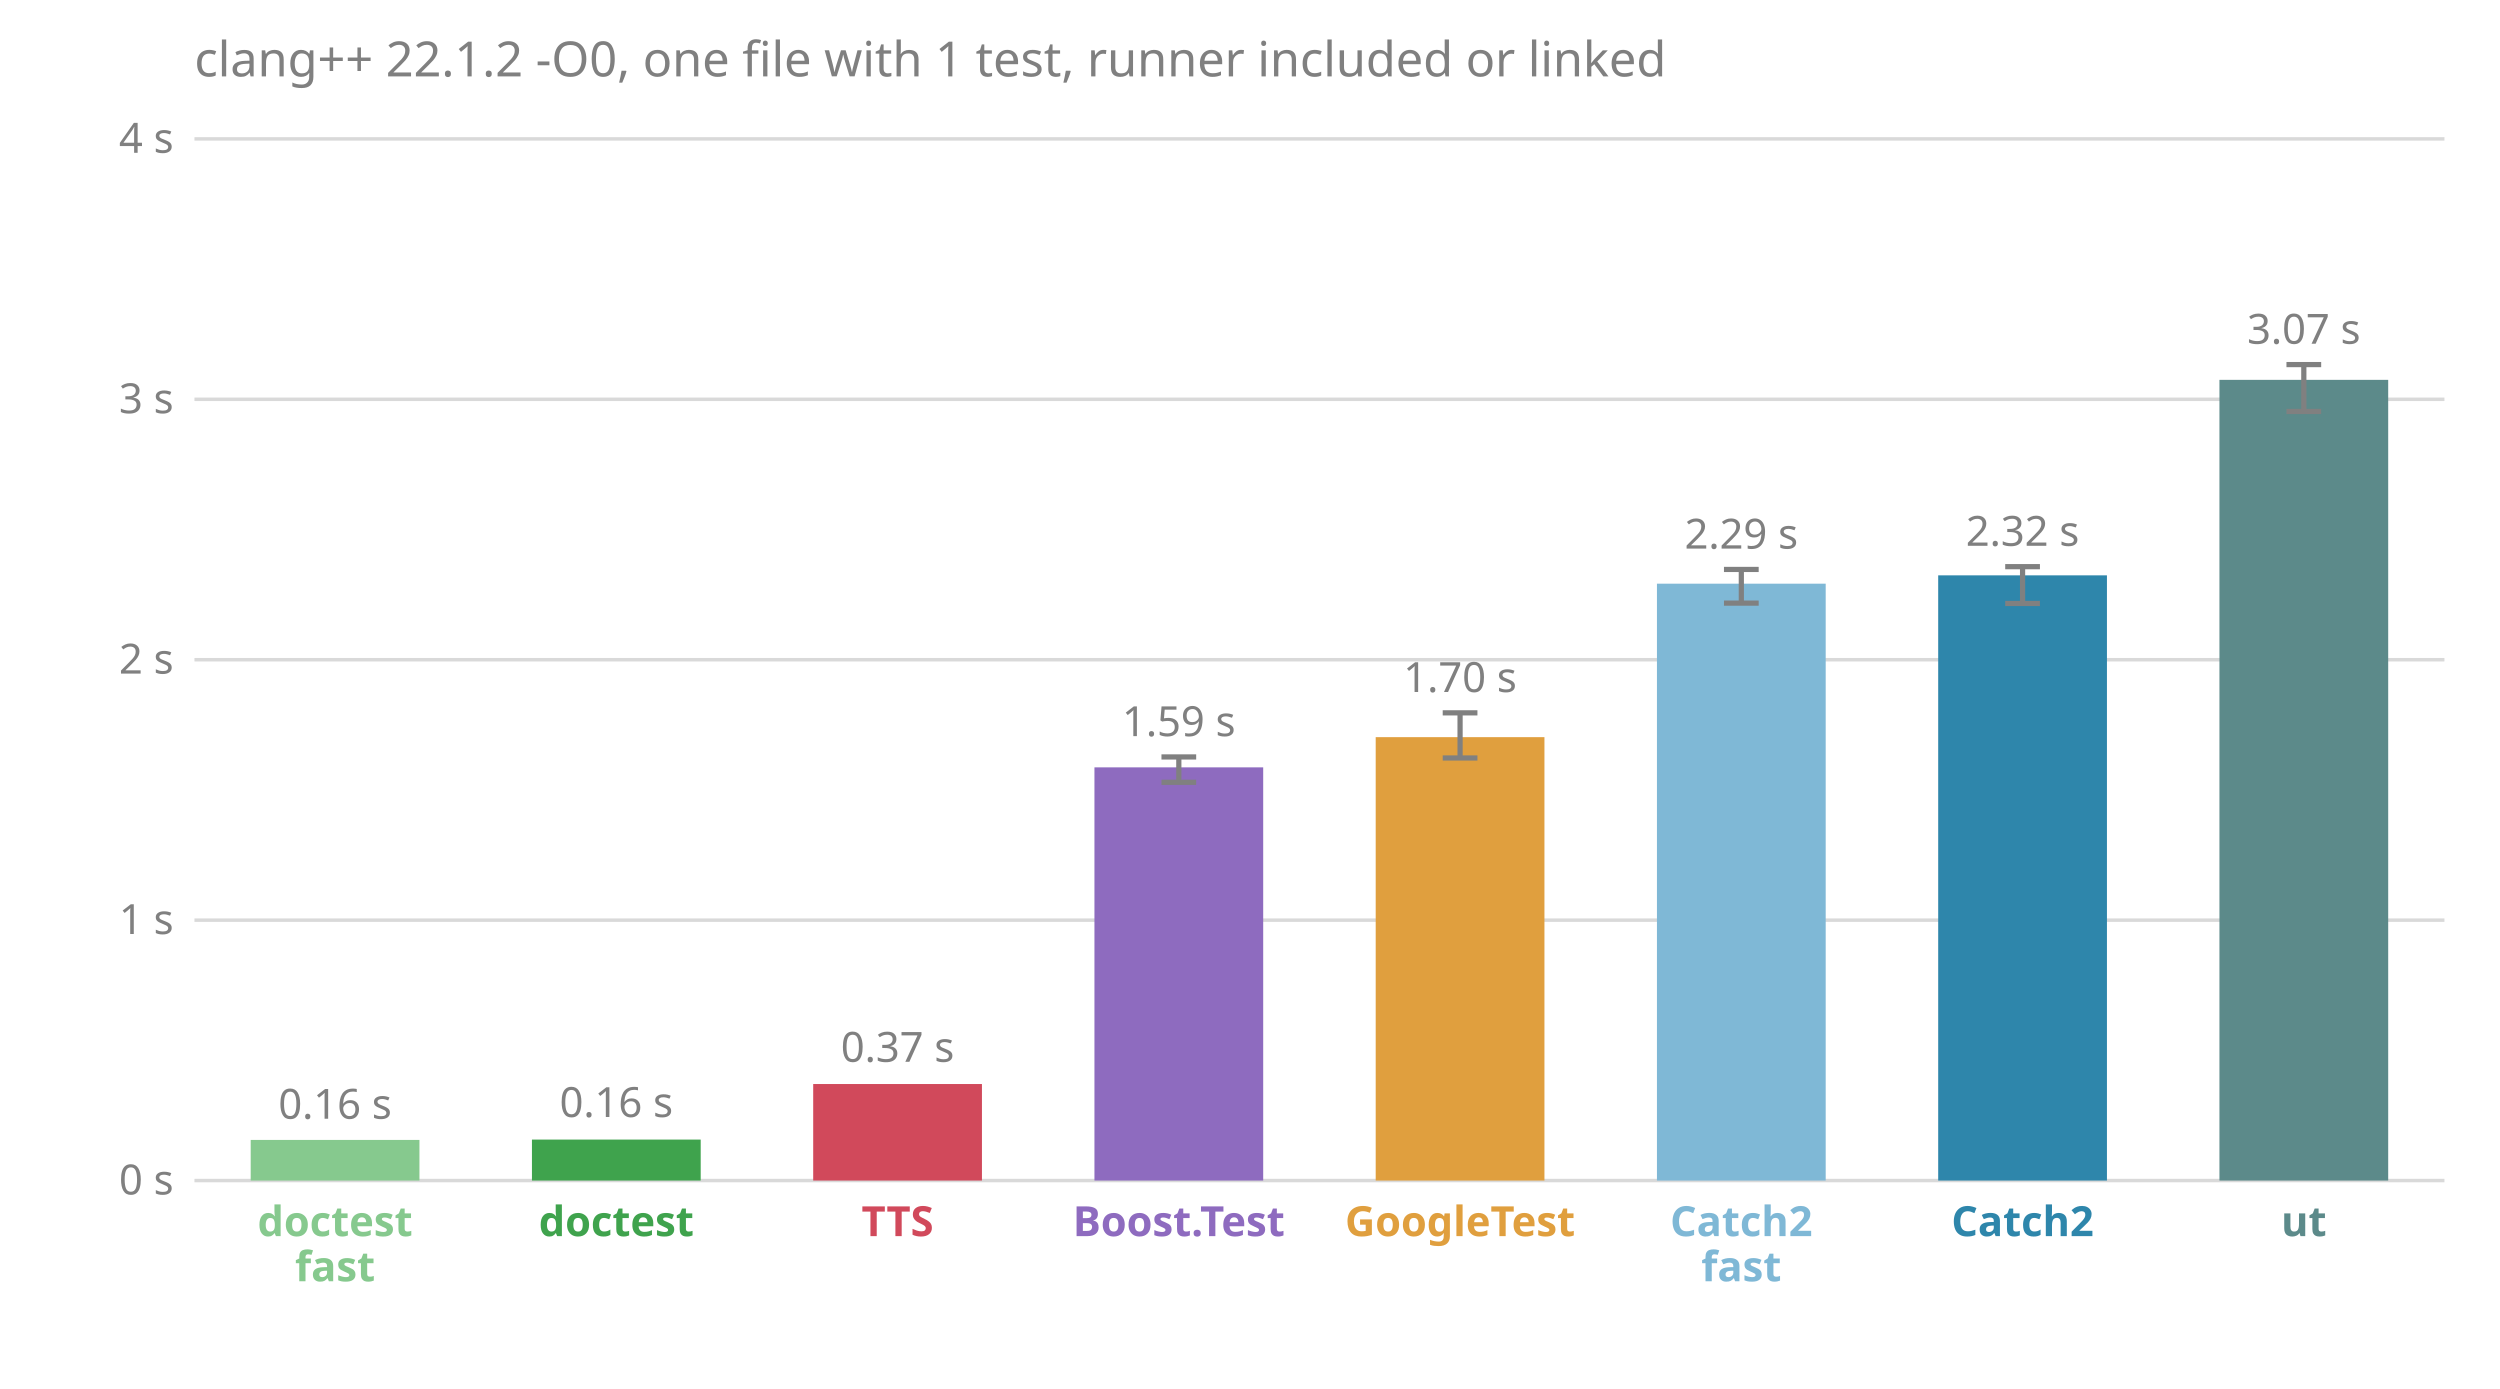
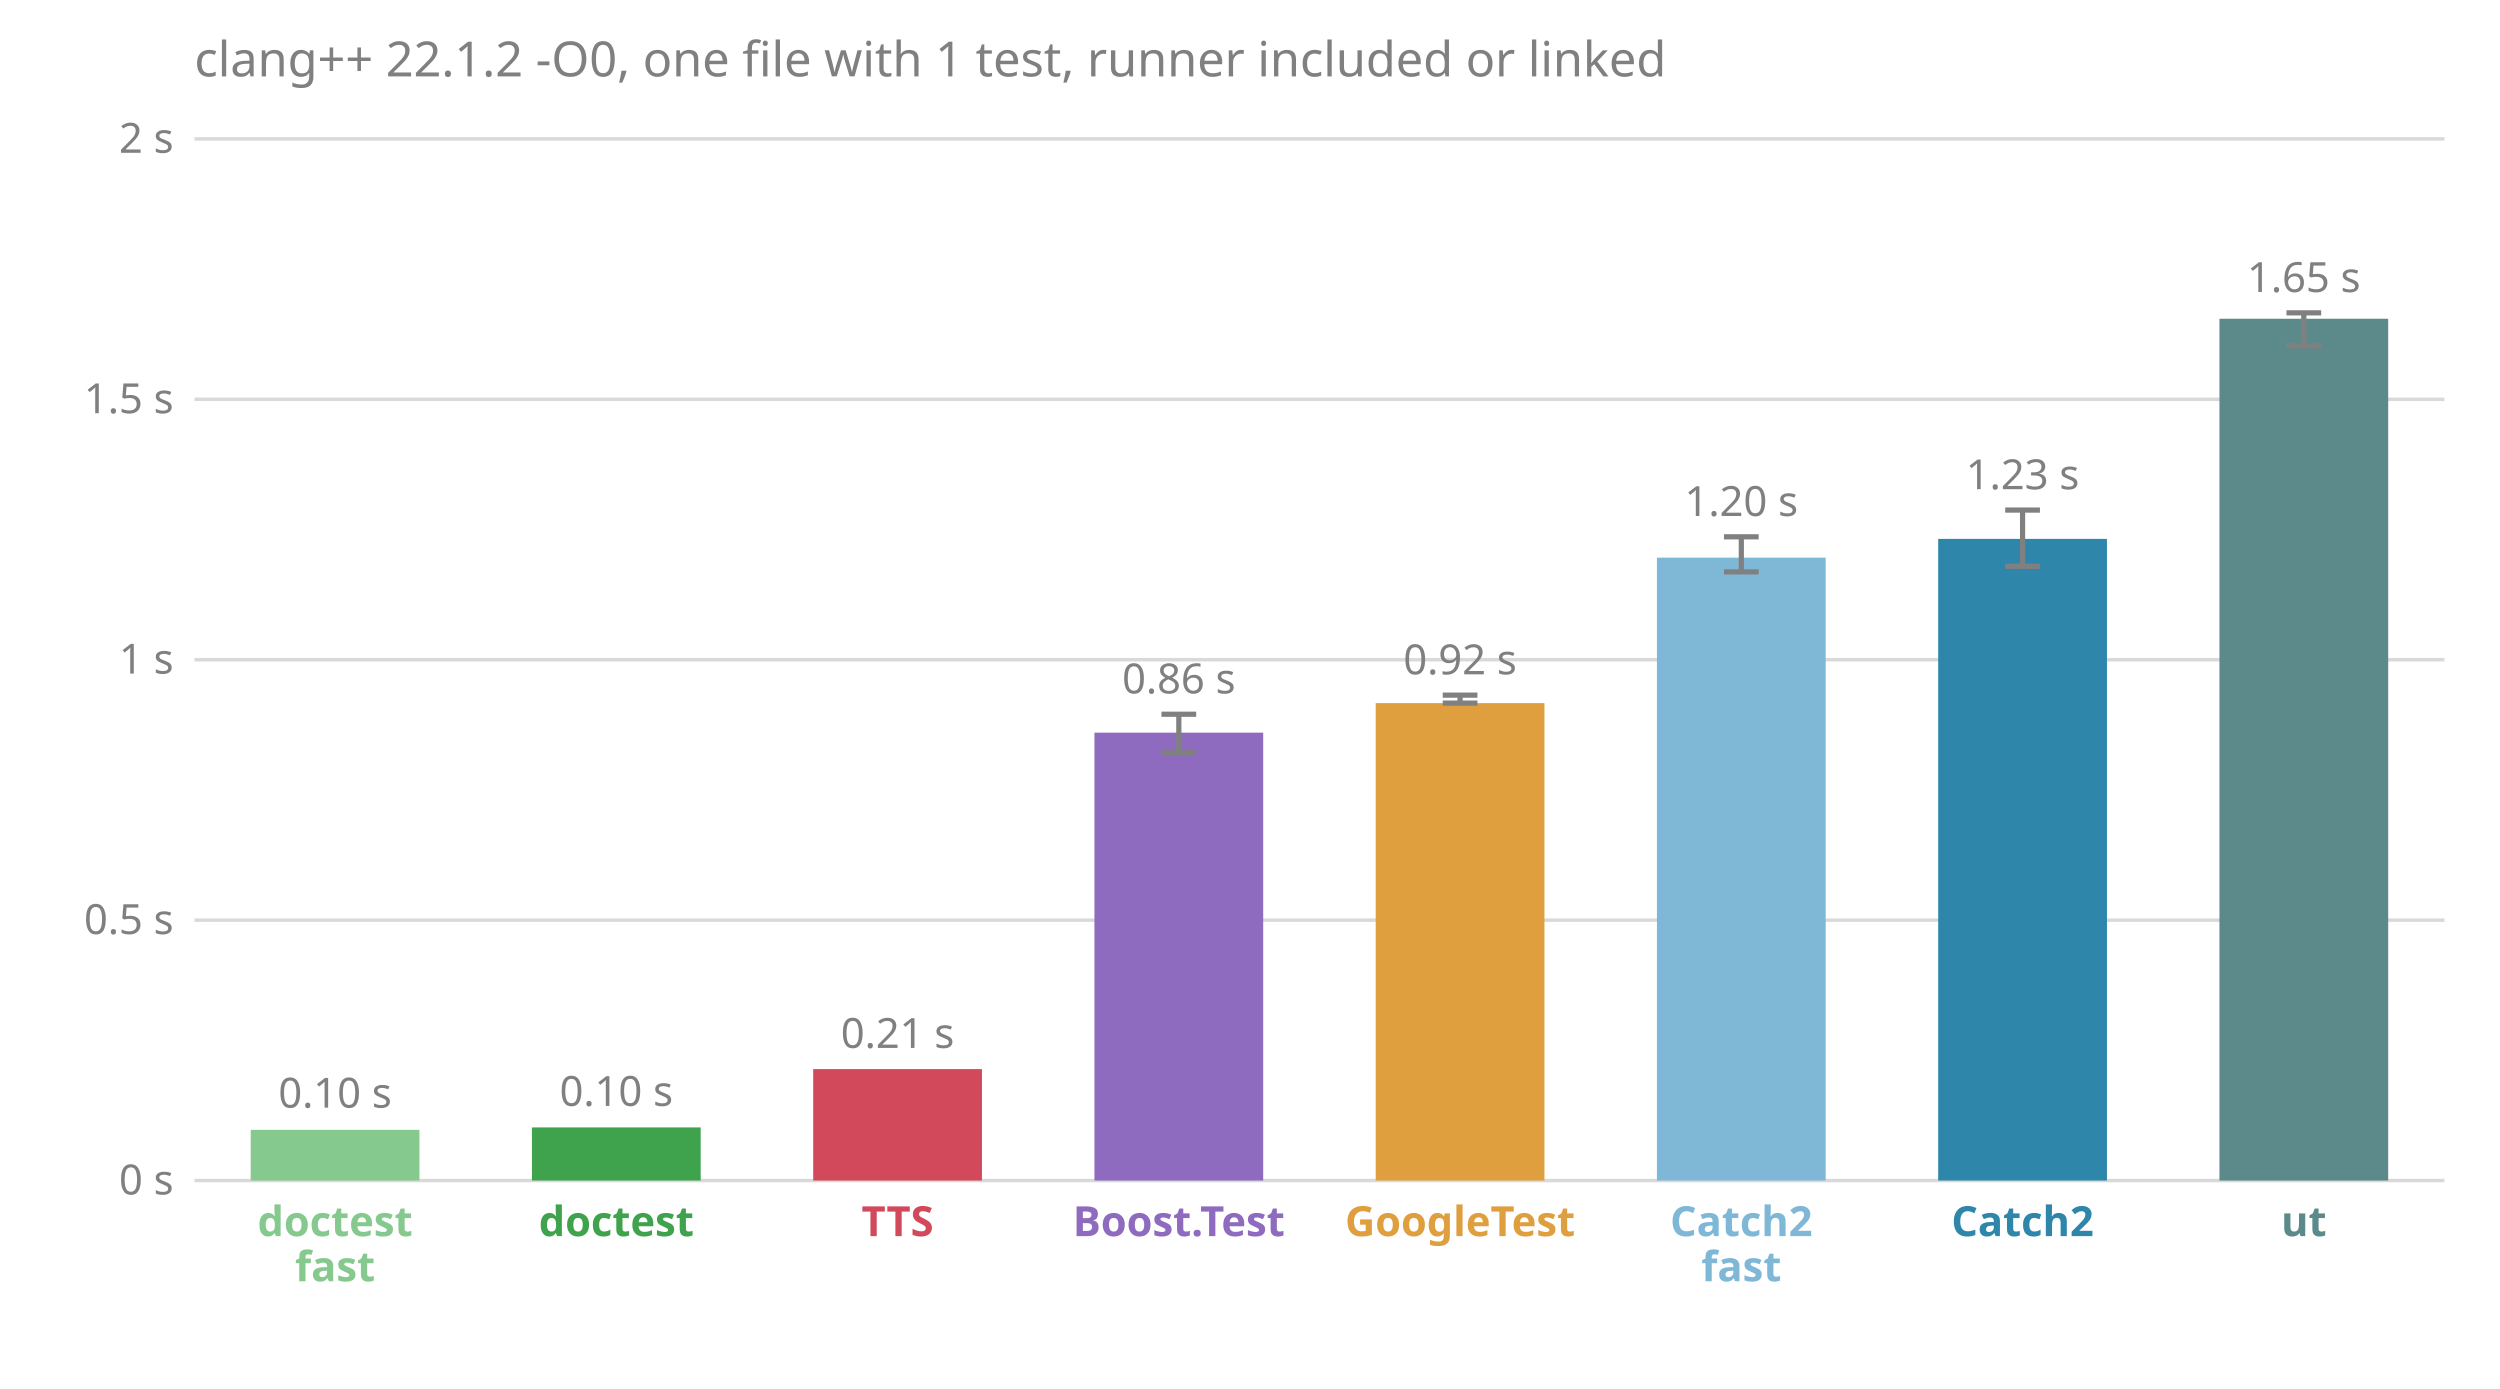
<svg xmlns="http://www.w3.org/2000/svg" viewBox="0 0 720 400" font-family="sans-serif" font-size="12">
  <text x="56.0" y="22.0" fill="#808080" font-size="14">clang++ 22.1.2 -O0, one file with 1 test, runner included or linked</text>
  <line x1="56.0" x2="704.0" y1="340.0" y2="340.0" stroke="#808080" stroke-opacity="0.3" />
  <text x="50.0" y="344.0" fill="#808080" text-anchor="end">0 s</text>
  <line x1="56.0" x2="704.0" y1="265.0" y2="265.0" stroke="#808080" stroke-opacity="0.3" />
-   <text x="50.0" y="269.0" fill="#808080" text-anchor="end">1 s</text>
+   <text x="50.0" y="269.0" fill="#808080" text-anchor="end">0.5 s</text>
  <line x1="56.0" x2="704.0" y1="190.0" y2="190.0" stroke="#808080" stroke-opacity="0.3" />
-   <text x="50.0" y="194.0" fill="#808080" text-anchor="end">2 s</text>
+   <text x="50.0" y="194.0" fill="#808080" text-anchor="end">1 s</text>
  <line x1="56.0" x2="704.0" y1="115.0" y2="115.0" stroke="#808080" stroke-opacity="0.3" />
-   <text x="50.0" y="119.0" fill="#808080" text-anchor="end">3 s</text>
+   <text x="50.0" y="119.0" fill="#808080" text-anchor="end">1.5 s</text>
  <line x1="56.0" x2="704.0" y1="40.0" y2="40.0" stroke="#808080" stroke-opacity="0.3" />
-   <text x="50.0" y="44.0" fill="#808080" text-anchor="end">4 s</text>
-   <rect x="72.2" y="328.3" width="48.6" height="11.7" fill="#86c98e" />
-   <text x="96.5" y="322.2" fill="#808080" text-anchor="middle">0.16 s</text>
+   <text x="50.0" y="44.0" fill="#808080" text-anchor="end">2 s</text>
+   <rect x="72.2" y="325.4" width="48.6" height="14.6" fill="#86c98e" />
+   <text x="96.5" y="319.0" fill="#808080" text-anchor="middle">0.10 s</text>
  <text x="96.5" y="356.0" fill="#86c98e" font-weight="bold" text-anchor="middle">doctest</text>
  <text x="96.5" y="369.0" fill="#86c98e" font-weight="bold" text-anchor="middle">fast</text>
-   <rect x="153.2" y="328.2" width="48.6" height="11.8" fill="#3fa34d" />
-   <text x="177.5" y="321.7" fill="#808080" text-anchor="middle">0.16 s</text>
+   <rect x="153.2" y="324.7" width="48.6" height="15.3" fill="#3fa34d" />
+   <text x="177.5" y="318.5" fill="#808080" text-anchor="middle">0.10 s</text>
  <text x="177.5" y="356.0" fill="#3fa34d" font-weight="bold" text-anchor="middle">doctest</text>
-   <rect x="234.2" y="312.2" width="48.6" height="27.8" fill="#d1495b" />
-   <text x="258.5" y="305.8" fill="#808080" text-anchor="middle">0.37 s</text>
+   <rect x="234.2" y="307.9" width="48.6" height="32.1" fill="#d1495b" />
+   <text x="258.5" y="301.8" fill="#808080" text-anchor="middle">0.21 s</text>
  <text x="258.5" y="356.0" fill="#d1495b" font-weight="bold" text-anchor="middle">TTS</text>
-   <rect x="315.2" y="221.0" width="48.6" height="119.0" fill="#8e6bbf" />
-   <line x1="339.5" x2="339.5" y1="225.3" y2="218.0" stroke="#808080" stroke-width="1.5" />
-   <line x1="334.5" x2="344.5" y1="225.3" y2="225.3" stroke="#808080" stroke-width="1.5" />
-   <line x1="334.5" x2="344.5" y1="218.0" y2="218.0" stroke="#808080" stroke-width="1.5" />
-   <text x="339.5" y="212.0" fill="#808080" text-anchor="middle">1.59 s</text>
+   <rect x="315.2" y="211.0" width="48.6" height="129.0" fill="#8e6bbf" />
+   <line x1="339.5" x2="339.5" y1="216.8" y2="205.7" stroke="#808080" stroke-width="1.5" />
+   <line x1="334.5" x2="344.5" y1="216.8" y2="216.8" stroke="#808080" stroke-width="1.5" />
+   <line x1="334.5" x2="344.5" y1="205.7" y2="205.7" stroke="#808080" stroke-width="1.5" />
+   <text x="339.5" y="199.7" fill="#808080" text-anchor="middle">0.86 s</text>
  <text x="339.5" y="356.0" fill="#8e6bbf" font-weight="bold" text-anchor="middle">Boost.Test</text>
-   <rect x="396.2" y="212.3" width="48.6" height="127.7" fill="#e09f3e" />
-   <line x1="420.5" x2="420.5" y1="218.3" y2="205.3" stroke="#808080" stroke-width="1.5" />
-   <line x1="415.5" x2="425.5" y1="218.3" y2="218.3" stroke="#808080" stroke-width="1.5" />
-   <line x1="415.5" x2="425.5" y1="205.3" y2="205.3" stroke="#808080" stroke-width="1.5" />
-   <text x="420.5" y="199.3" fill="#808080" text-anchor="middle">1.70 s</text>
+   <rect x="396.2" y="202.5" width="48.6" height="137.5" fill="#e09f3e" />
+   <line x1="420.5" x2="420.5" y1="202.5" y2="200.2" stroke="#808080" stroke-width="1.5" />
+   <line x1="415.5" x2="425.5" y1="202.5" y2="202.5" stroke="#808080" stroke-width="1.5" />
+   <line x1="415.5" x2="425.5" y1="200.2" y2="200.2" stroke="#808080" stroke-width="1.5" />
+   <text x="420.5" y="194.2" fill="#808080" text-anchor="middle">0.92 s</text>
  <text x="420.5" y="356.0" fill="#e09f3e" font-weight="bold" text-anchor="middle">GoogleTest</text>
-   <rect x="477.2" y="168.1" width="48.6" height="171.9" fill="#7fb8d6" />
-   <line x1="501.5" x2="501.5" y1="173.7" y2="164.0" stroke="#808080" stroke-width="1.5" />
-   <line x1="496.5" x2="506.5" y1="173.7" y2="173.7" stroke="#808080" stroke-width="1.5" />
-   <line x1="496.5" x2="506.5" y1="164.0" y2="164.0" stroke="#808080" stroke-width="1.5" />
-   <text x="501.5" y="158.0" fill="#808080" text-anchor="middle">2.29 s</text>
+   <rect x="477.2" y="160.6" width="48.6" height="179.4" fill="#7fb8d6" />
+   <line x1="501.5" x2="501.5" y1="164.7" y2="154.6" stroke="#808080" stroke-width="1.5" />
+   <line x1="496.5" x2="506.5" y1="164.7" y2="164.7" stroke="#808080" stroke-width="1.5" />
+   <line x1="496.5" x2="506.5" y1="154.6" y2="154.6" stroke="#808080" stroke-width="1.5" />
+   <text x="501.5" y="148.6" fill="#808080" text-anchor="middle">1.20 s</text>
  <text x="501.5" y="356.0" fill="#7fb8d6" font-weight="bold" text-anchor="middle">Catch2</text>
  <text x="501.5" y="369.0" fill="#7fb8d6" font-weight="bold" text-anchor="middle">fast</text>
-   <rect x="558.2" y="165.7" width="48.6" height="174.3" fill="#2e86ab" />
-   <line x1="582.5" x2="582.5" y1="173.8" y2="163.2" stroke="#808080" stroke-width="1.5" />
-   <line x1="577.5" x2="587.5" y1="173.8" y2="173.8" stroke="#808080" stroke-width="1.5" />
-   <line x1="577.5" x2="587.5" y1="163.2" y2="163.2" stroke="#808080" stroke-width="1.5" />
-   <text x="582.5" y="157.2" fill="#808080" text-anchor="middle">2.32 s</text>
+   <rect x="558.2" y="155.2" width="48.6" height="184.8" fill="#2e86ab" />
+   <line x1="582.5" x2="582.5" y1="163.1" y2="146.9" stroke="#808080" stroke-width="1.5" />
+   <line x1="577.5" x2="587.5" y1="163.1" y2="163.1" stroke="#808080" stroke-width="1.5" />
+   <line x1="577.5" x2="587.5" y1="146.9" y2="146.9" stroke="#808080" stroke-width="1.5" />
+   <text x="582.5" y="140.9" fill="#808080" text-anchor="middle">1.23 s</text>
  <text x="582.5" y="356.0" fill="#2e86ab" font-weight="bold" text-anchor="middle">Catch2</text>
-   <rect x="639.2" y="109.4" width="48.6" height="230.6" fill="#5c8a8a" />
-   <line x1="663.5" x2="663.5" y1="118.5" y2="105.0" stroke="#808080" stroke-width="1.5" />
-   <line x1="658.5" x2="668.5" y1="118.5" y2="118.5" stroke="#808080" stroke-width="1.5" />
-   <line x1="658.5" x2="668.5" y1="105.0" y2="105.0" stroke="#808080" stroke-width="1.5" />
-   <text x="663.5" y="99.0" fill="#808080" text-anchor="middle">3.07 s</text>
+   <rect x="639.2" y="91.8" width="48.6" height="248.2" fill="#5c8a8a" />
+   <line x1="663.5" x2="663.5" y1="99.6" y2="90.1" stroke="#808080" stroke-width="1.5" />
+   <line x1="658.5" x2="668.5" y1="99.6" y2="99.6" stroke="#808080" stroke-width="1.5" />
+   <line x1="658.5" x2="668.5" y1="90.1" y2="90.1" stroke="#808080" stroke-width="1.5" />
+   <text x="663.5" y="84.1" fill="#808080" text-anchor="middle">1.65 s</text>
  <text x="663.5" y="356.0" fill="#5c8a8a" font-weight="bold" text-anchor="middle">ut</text>
</svg>
